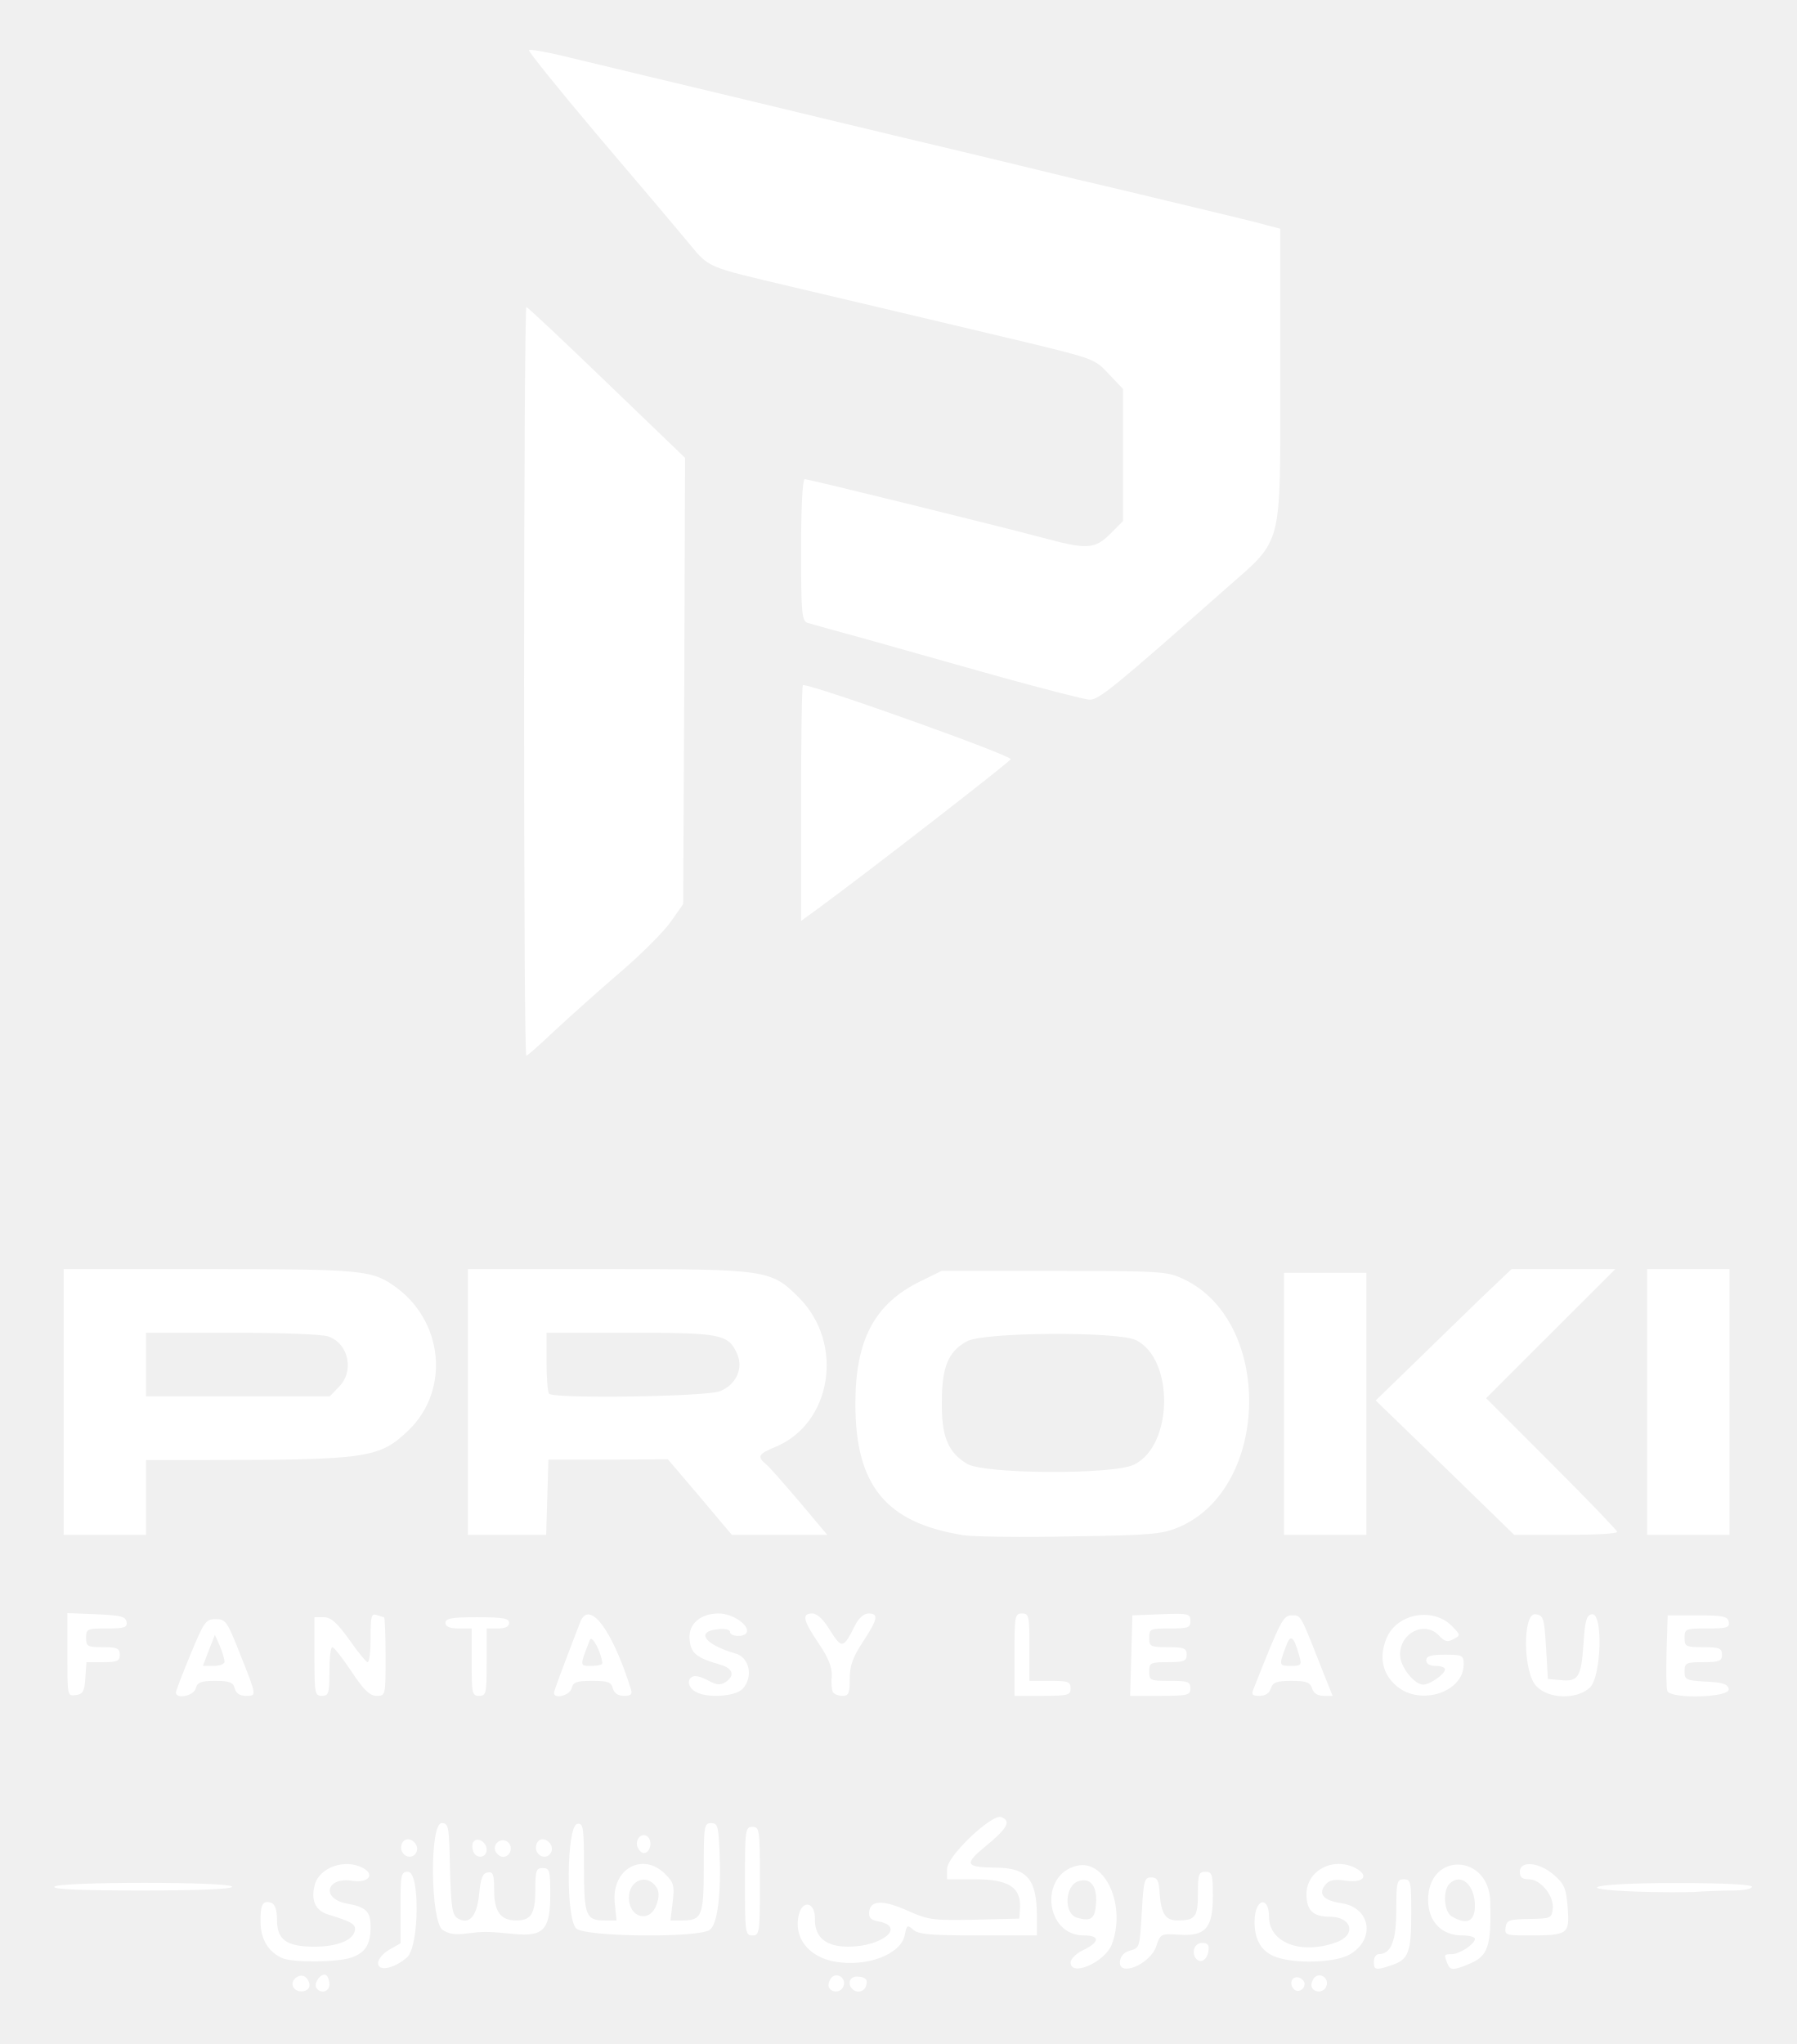
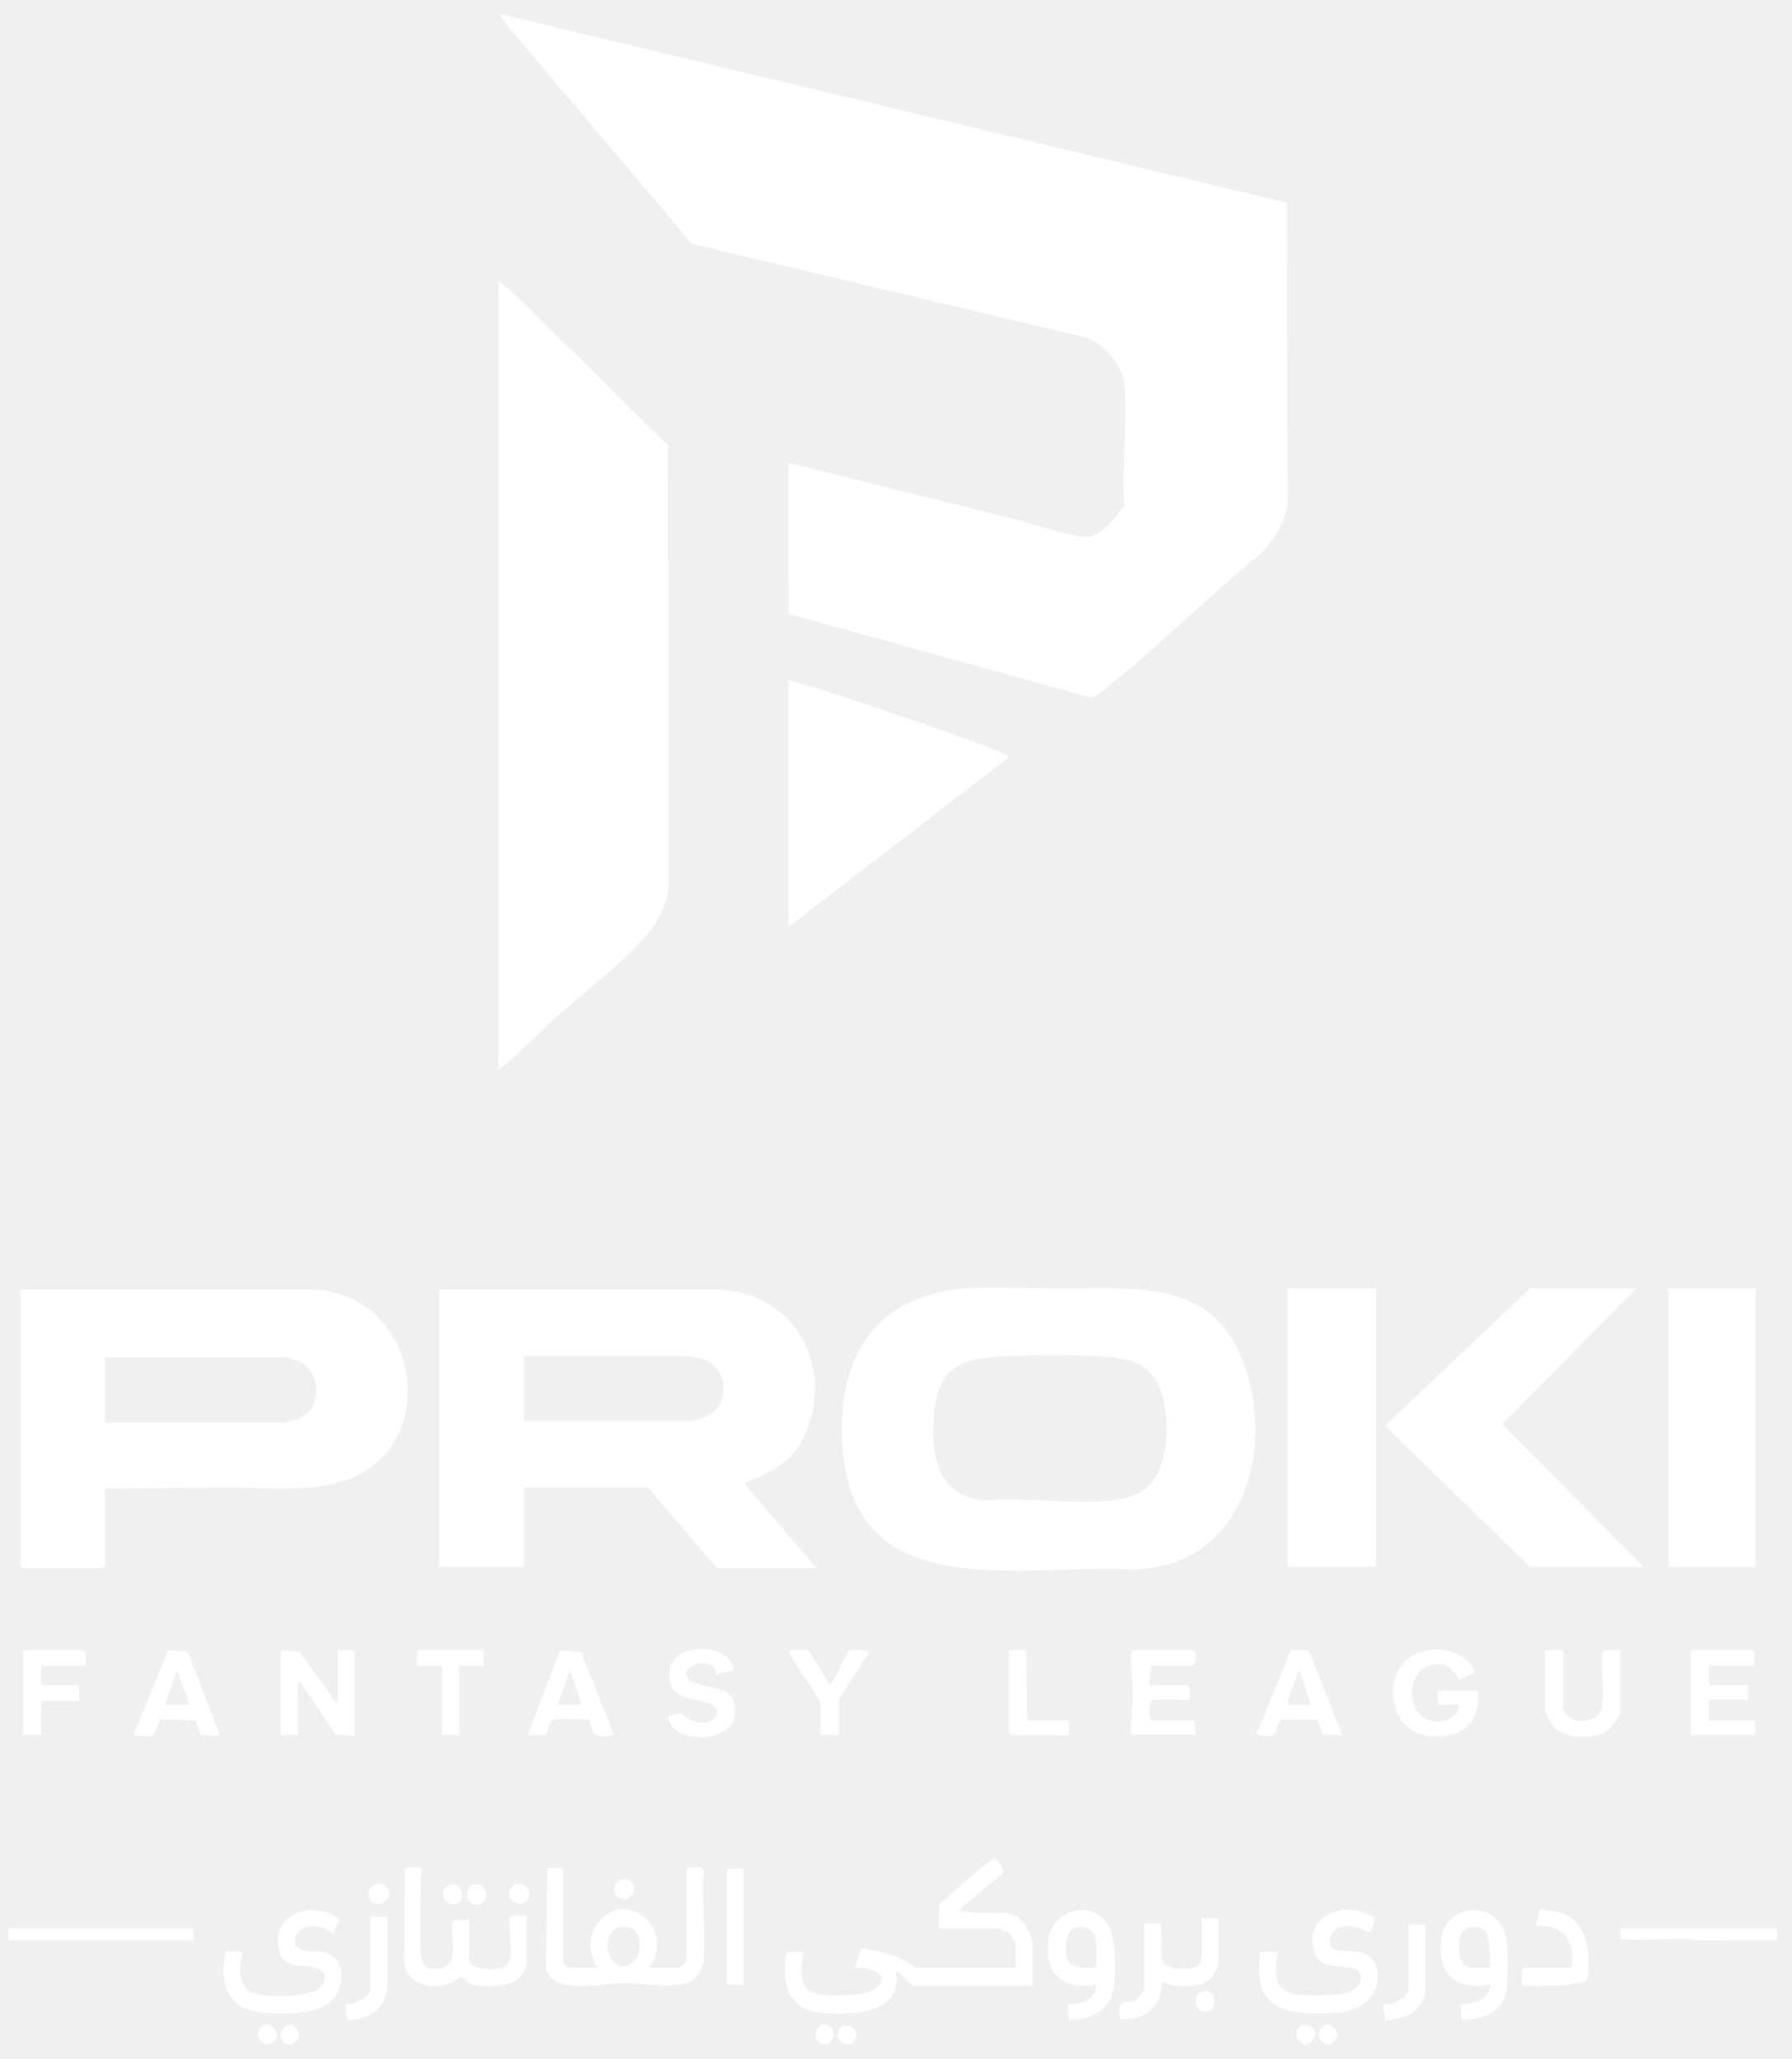
- <svg xmlns="http://www.w3.org/2000/svg" viewBox="0 0 480 546" fill="#FFFFFF">
-   <path fill-rule="evenodd" d="M78.4 530.9C77.2 528.9 80.4 526.6 81.9 528.4C82.6 529.2 82.9 530.4 82.5 531C81.7 532.3 79.3 532.3 78.4 530.9ZM84.5 531C83.7 529.7 85.9 526.8 87.1 527.6C87.6 527.9 88 529 88 530.1C88 532.1 85.6 532.7 84.5 531ZM221.5 531C221.1 530.4 221.4 529.3 222 528.4C223.5 526.6 226.2 528.4 225.3 530.6C224.7 532.2 222.4 532.5 221.5 531ZM227.7 531.3C226.3 530 227 528 228.8 528C231.2 528 232 528.8 231.3 530.6C230.8 532.1 228.8 532.5 227.7 531.3ZM345.7 531.4C344.3 530 345 527.9 346.8 528.2C347.7 528.4 348.5 529.2 348.5 529.9C348.5 531.5 346.7 532.4 345.7 531.4ZM350.5 531C350.1 530.4 350.4 529.3 351 528.4C352.5 526.6 355.2 528.4 354.3 530.6C353.7 532.2 351.4 532.5 350.5 531ZM101 524.4C101 523.3 102.4 521.7 104 520.8L107 519.1 107 509.5C107 500.7 107.1 500 109 500C112.2 500 112 519.7 108.8 522.8C105.4 525.8 101 526.8 101 524.4ZM286 524.2C286 523.3 287.5 521.8 289.2 521C293.8 518.8 294 517 289.5 517C279.2 517 277.5 500.9 287.6 498.4C295.3 496.5 300.9 509.1 297 519.4C295.2 524.1 286 528.2 286 524.2ZM299.2 523.8C299.4 522.4 300.4 521.4 302 521C304.4 520.4 304.5 520 305 511C305.5 502.3 305.7 501.5 307.5 501.5C309.2 501.5 309.6 502.3 309.8 506C310.2 511.2 311.4 513 314.5 513C319.3 513 320 512.1 320 505.9C320 500.7 320.2 500 322 500C323.8 500 324 500.7 324 506.5C324 515.1 322 517.3 314.9 516.8C310.1 516.5 310 516.6 308.9 519.8C307.3 524.8 298.5 528.3 299.2 523.8ZM367 524C367 522.9 367.6 522 368.3 522C371.6 522 373 518.5 373 510.2C373 502.7 373.2 502 375 502C376.9 502 377 502.7 377 511.1C377 521.4 376.3 523.4 371.9 524.9C367.5 526.4 367 526.3 367 524ZM386.6 524.4C385.7 522.1 385.8 522 387.8 522C389.9 522 394 519.3 394 517.9C394 517.4 392.5 517 390.6 517C385.1 517 381.5 513.3 381.5 507.5C381.5 494.6 397.8 495.1 398.1 508C398.4 520 397.5 522.5 392.5 524.6C388.1 526.4 387.4 526.4 386.6 524.4ZM223 524C215.9 522.7 211.9 517.5 213.4 511.4C214.5 507.3 217.8 508.2 217.7 512.6C217.6 517.5 220.6 520 226.6 520C235.5 520 242 514.8 234.9 513.3C232.6 512.9 232 512.3 232.2 510.6C232.6 507.5 236.1 507.5 242.7 510.5C248.1 512.9 249.4 513 260.4 512.8L272.3 512.5 272.5 509.5C272.7 504.1 269.3 502 260.5 502L253 502 253 499.2C253 495.8 265 484.4 267.5 485.4C270.2 486.4 269.1 488.4 263.5 493C257.4 498 257.7 498.8 266.3 498.9C274.5 499 277 502.1 277 512.1L277 517 261.3 517C248.6 517 245.3 516.7 244 515.5C242.4 514.1 242.2 514.2 241.7 516.9C240.6 522.1 231.6 525.5 223 524ZM75.5 523.1C71.8 521.5 69.7 518.2 69.6 513.6C69.5 508.7 70.2 507.5 72.5 508.3C73.5 508.7 74 510.3 74 512.9C74 518.2 76.6 520 84 520C90.1 520 94.3 518.3 94.8 515.7C95.1 514 93.9 513.3 87.6 511.4C84.2 510.3 83 507.6 84.1 503.4C85.4 498.8 92.2 496.4 97 499C100.3 500.8 98.3 503.1 94.1 502.4C87.1 501.3 85.7 507.2 92.7 508.5C97.8 509.4 99 510.6 99 514.7C99 519.4 97.6 521.6 93.9 522.9C90.2 524.2 78.5 524.3 75.5 523.1ZM319.7 523.4C318.1 521.8 319 519 321.1 519C322.6 519 323.1 519.5 322.8 521.2C322.5 523.4 320.9 524.5 319.7 523.4ZM340.2 522.5C336.5 520.9 334.8 517.3 335.2 512.1C335.7 506.9 339 506.8 339 512C339 518.9 347.4 522.2 356.8 518.9C362.4 517 361.3 512 355.2 512C350.8 512 349 510.3 349 506C349 499.7 356.1 495.9 362.1 499C365.8 501 364.4 503 359.7 502.4C356.5 501.9 355.1 502.2 354.1 503.4C352 505.9 353.5 507.7 358.4 508.4C366.1 509.6 367.5 517.9 360.7 522C356.8 524.4 345.2 524.7 340.2 522.5ZM118.2 515.5C115 513.1 114.7 487 118 487C119.8 487 120 487.8 120.2 499.1C120.5 509.4 120.8 511.5 122.2 512.4C125.3 514.3 127.4 512 128 505.9C128.4 501.8 128.9 500.4 130.2 500.2C131.7 499.9 132 500.6 132 504.9C132 510.6 133.7 513 137.9 513C141.9 513 143 511.2 143 504.8C143 499.7 143.2 499 145 499C146.8 499 147 499.7 147 506C147 515.5 145.2 517.4 137.2 516.6C129.9 515.9 129.3 515.9 124.5 516.5C121.7 516.9 119.8 516.6 118.2 515.5ZM154 515.2C151.1 512.8 151.3 487.8 154.2 487.2C155.8 486.9 156 488 156 498.7C156 511.8 156.5 513 161.6 513L164.7 513 164.2 508.1C163.4 499.2 171.7 494.6 177.7 500.6C180 502.9 180.2 503.7 179.7 508.1L179.1 513 182.3 513C187.5 513 188 511.8 188 498.8C188 487.8 188.1 487 190 487C191.7 487 191.9 487.8 192.2 494.2C192.7 506 191.7 514 189.6 515.5C186.7 517.7 156.7 517.4 154 515.2ZM199 502.5C199 488.7 199.1 488 201 488C202.9 488 203 488.7 203 502.5C203 516.3 202.9 517 201 517C199.1 517 199 516.3 199 502.5ZM402.2 514.8C402.5 512.9 403.2 512.7 408.5 512.6C414.2 512.5 414.5 512.4 414.8 509.9C415.2 506.5 411.6 502 408.4 502C406.7 502 406 501.5 406 500C406 496.9 411.2 497.4 415.2 500.9C417.9 503.3 418.4 504.5 418.8 509.7C419.3 516.7 418.9 517 408.2 517C402.3 517 401.9 516.9 402.2 514.8ZM292.8 508.4C293.1 503.8 291.3 501.5 288.1 502.5C284.4 503.7 284.1 511.3 287.8 512.3C291.5 513.3 292.5 512.6 292.8 508.4ZM394 509.1C394 503.4 390.2 500.2 387.2 503.2C385.4 505 385.7 510.7 387.8 511.9C391.8 514.3 394 513.3 394 509.1ZM175.4 508.7C176.1 506.8 176.1 505.3 175.4 504.2C172.9 500.3 168 502.2 168 506.9C168 512.4 173.7 513.8 175.4 508.7ZM437.2 505.3C418.7 504.6 425.9 503 447.5 503C460.5 503 468 503.4 468 504C468 504.6 465.6 505 462.8 505C459.9 505 455.2 505.2 452.5 505.4C449.8 505.5 442.9 505.5 437.2 505.3ZM14.5 504C15.3 502.6 62 502.6 62 504C62 504.6 53.3 505 37.9 505C22.2 505 14.1 504.7 14.5 504ZM107.3 494.4C107 493.6 107.2 492.4 107.8 491.8C109.3 490.3 112.1 492.6 111.3 494.6C110.6 496.5 108.1 496.4 107.3 494.4ZM126.4 494.5C126.1 493.7 126.1 492.6 126.4 492.1C127.4 490.5 130 492 130 494.1C130 496.3 127.2 496.7 126.4 494.5ZM132.3 494.4C131.6 492.4 134 490.7 135.7 492.1C137.2 493.4 136.3 496 134.4 496C133.6 496 132.7 495.3 132.3 494.4ZM143.3 494.4C143 493.6 143.2 492.4 143.8 491.8C145.3 490.3 148.1 492.6 147.3 494.6C146.6 496.5 144.1 496.4 143.3 494.4ZM170.3 493.4C169.5 491.3 171.6 489.2 173.1 490.7C174.4 492 173.6 495 172 495C171.4 495 170.7 494.3 170.3 493.4ZM18 442L18 430.9 25.7 431.2C32.2 431.5 33.5 431.8 33.8 433.2C34.1 434.7 33.3 435 28.6 435C23.3 435 23 435.1 23 437.5C23 439.8 23.4 440 27.5 440C31.3 440 32 440.3 32 442C32 443.7 31.3 444 27.6 444L23.1 444 22.8 448.2C22.6 451.8 22.1 452.6 20.2 452.8C18 453.1 18 453 18 442ZM47 452.1C47 451.6 48.8 447 50.9 441.9C54.5 433.2 55 432.5 57.6 432.5C60.3 432.5 60.7 433.1 64.2 442C68.7 453.3 68.6 453 65.6 453C64.1 453 63 452.3 62.7 451C62.3 449.4 61.3 449 57.5 449C53.7 449 52.7 449.4 52.3 451C51.8 453 47 454 47 452.1ZM84 442.5L84 432 86.5 432C88.4 432 90 433.4 93.3 438C95.6 441.3 97.8 444 98.2 444C98.7 444 99 441 99 437.4C99 431.8 99.2 430.9 100.6 431.4C101.5 431.7 102.4 432 102.6 432C102.8 432 103 436.7 103 442.5C103 452.9 103 453 100.6 453C98.8 453 97.2 451.5 93.9 446.5C91.5 442.9 89.2 440 88.8 440C88.3 440 88 442.9 88 446.5C88 452.3 87.8 453 86 453C84.1 453 84 452.3 84 442.5ZM126 444L126 435 122.5 435C120.1 435 119 434.5 119 433.5C119 432.3 120.6 432 127.5 432C134.4 432 136 432.3 136 433.5C136 434.5 135 435 133 435L130 435 130 444C130 452.3 129.9 453 128 453C126.1 453 126 452.3 126 444ZM148 452.2C148 451.6 150 446.3 155 433.3C157.4 427.2 163.5 435.2 168.5 451.1C169 452.6 168.6 453 166.7 453C165.1 453 164.1 452.3 163.7 451C163.3 449.3 162.3 449 158.2 449C154.1 449 153.1 449.3 152.7 451C152.2 452.9 148 454 148 452.2ZM185.8 451.9C183.7 450.7 183.4 448.4 185.2 447.8C185.9 447.5 187.7 448.1 189.2 448.9C191.3 450.1 192.4 450.2 193.7 449.4C196.4 447.7 195.9 445.7 192.5 444.7C185.9 442.8 184.5 441.6 184.2 437.8C183.9 433.8 187.1 431 192 431C195.8 431 200.5 434.3 199.4 436.2C198.6 437.4 195 437.2 195 435.9C195 435.3 193.6 435 191.8 435.2C185.7 435.8 188.2 439.3 196.5 441.7C200.2 442.7 201.3 448 198.4 451.1C196.5 453.2 188.8 453.7 185.8 451.9ZM222.5 452C222.2 451.5 222 449.6 222.2 447.8C222.3 445.4 221.4 443 218.7 439C214.5 432.8 214.1 431 217 431C218.3 431 220 432.6 221.8 435.6C224.9 440.5 225.3 440.4 228.4 434.2C229.4 432.2 230.8 431 232 431C234.8 431 234.5 432.5 230.5 438.6C227.8 442.7 227 444.9 227 448.4C227 452.3 226.7 453 225.1 453C224 453 222.9 452.6 222.5 452ZM271 442C271 431.7 271.1 431 273 431C274.9 431 275 431.7 275 440L275 449 280.5 449C285.3 449 286 449.2 286 451C286 452.8 285.3 453 278.5 453L271 453 271 442ZM302.2 442.2L302.5 431.5 310.2 431.2C317.5 430.9 318 431.1 318 433C318 434.8 317.4 435 312.5 435C307.3 435 307 435.1 307 437.5C307 439.8 307.3 440 312 440C316.3 440 317 440.3 317 442C317 443.7 316.3 444 312 444C307.3 444 307 444.2 307 446.5C307 448.9 307.3 449 312.5 449C317.3 449 318 449.2 318 451C318 452.8 317.3 453 310 453L301.9 453 302.2 442.2ZM335 450.8C342.3 432.4 342.8 431.5 345.2 431.5C347.6 431.5 347.3 431 353.9 447.8L356 453 353.6 453C352 453 350.9 452.3 350.5 451C350 449.4 349 449 345 449C341 449 340 449.4 339.5 451C339.1 452.3 338 453 336.5 453C334.4 453 334.2 452.7 335 450.8ZM373.1 450.4C369.3 447.2 368.3 442.6 370.4 437.6C373.2 430.9 383 429.2 388 434.5C390.2 436.8 390.2 436.8 388.2 437.9C386.7 438.7 385.9 438.5 384.5 437C380.7 432.8 374 436.1 374 442C374 445.2 377.8 450 380.2 450C382 450 386 447.2 386 445.9C386 445.4 384.9 445 383.5 445C381.9 445 381 444.4 381 443.5C381 442.4 382.2 442 386 442C390.7 442 391 442.2 391 444.6C391 452 379.5 455.8 373.1 450.4ZM410.5 450.5C406.8 446.9 406.7 430.7 410.2 431.2C412.3 431.5 412.5 432.1 413 440L413.5 448.5 416.9 448.8C421.6 449.3 422.4 448 423 439.2C423.4 432.9 423.8 431.5 425.2 431.2C428.3 430.6 427.8 447.9 424.7 450.8C421.3 454 413.8 453.9 410.5 450.5ZM445.4 451.7C445.1 450.9 445.1 446.1 445.2 440.9L445.5 431.5 453.5 431.5C460.3 431.5 461.5 431.8 461.8 433.2C462.1 434.8 461.3 435 456.1 435C450.3 435 450 435.1 450 437.5C450 439.8 450.3 440 455 440C459.3 440 460 440.3 460 442C460 443.7 459.3 444 455 444C450.4 444 450 444.2 450 446.5C450 448.7 450.4 448.9 455.7 449.2C460.3 449.4 461.6 449.9 461.8 451.2C462.2 453.5 446.3 453.9 445.4 451.7ZM60 443.8C59.9 443.1 59.4 441.2 58.7 439.6L57.4 436.7 55.8 440.8L54.2 445 57.1 445C58.8 445 60 444.5 60 443.8ZM160.9 444.2C160.6 441.4 158.2 436.7 157.6 438C154.8 445.2 154.8 445 158 445C159.7 445 161 444.7 160.9 444.2ZM347 442C345.5 436.8 344.7 436.4 343.4 440.1C341.6 444.9 341.7 445 344.9 445C347.7 445 347.8 444.8 347 442ZM257.4 410.1C236.7 406.8 228.5 396.9 228.5 375C228.5 357.9 233.6 348.3 245.8 342.3L251.5 339.5 281.5 339.5C309.8 339.5 311.8 339.6 316 341.6C340.1 352.7 339.4 397.4 315 407.9C310.5 409.8 307.8 410.1 286.3 410.4C273.2 410.7 260.2 410.5 257.4 410.1ZM17 374.5L17 339 55.8 339C95.8 339 99.2 339.3 105 343.3C118.4 352.4 120.4 371.1 109.2 382C101.4 389.5 98.3 390 54.8 390L39 390 39 400L39 410 28 410L17 410 17 374.5ZM125 374.5L125 339 162.3 339C204.9 339 206 339.2 213.4 346.6C225.7 358.9 222.2 380.5 206.9 386.6C202.6 388.4 202.2 389.1 204.6 391.1C205.5 391.8 209.5 396.4 213.6 401.2L221 410 208.3 410L195.5 410 187 399.9L178.4 389.8 162.5 389.9L146.5 389.9 146.2 400L145.9 410 135.5 410L125 410 125 374.5ZM343 375L343 340 354 340L365 340 365 375L365 410 354 410L343 410 343 375ZM386 392L367.5 374.1 377.5 364.4C383 359 391.2 351.1 395.6 346.8L403.8 339 417.6 339L431.5 339 414.2 356.3L397 373.5 414.5 391C424.1 400.6 432 408.8 432 409.2C432 409.7 425.8 410 418.2 410L404.5 410 386 392ZM440 374.5L440 339 451 339L462 339 462 374.5L462 410 451 410L440 410 440 374.5ZM303 391.2C313.4 386.1 313.7 363.1 303.5 358C298.7 355.6 262.7 355.8 258.3 358.3C253.3 361 251.6 365.2 251.6 374.5C251.5 383.7 253.2 387.9 258.3 391C262.9 393.8 297.5 394 303 391.2ZM90.5 370.5C94.7 366.4 93.2 358.9 87.7 357C86 356.4 75.2 356 61.9 356L39 356 39 364.5L39 373 63.5 373L88.1 373 90.5 370.5ZM192.4 371.6C196.8 369.8 198.7 365.3 196.8 361.4C194.5 356.4 192.4 356 168.2 356L146 356 146 363.8C146 368.1 146.3 372 146.7 372.3C148 373.7 188.9 373.1 192.4 371.6ZM140 182C140 127 140.3 82 140.6 82C140.9 82 150.6 91.1 162.1 102.2L183 122.3 182.8 181.9L182.5 241.5 179.2 246.2C177.4 248.8 171.3 254.9 165.7 259.7C160.1 264.5 152.3 271.5 148.3 275.2C144.3 279 140.9 282 140.6 282C140.2 282 140 237 140 182ZM214 214.5C214 197.2 214.2 183 214.5 183C217.7 183 270 201.7 270 202.8C269.9 203.4 232.7 232.3 218.4 242.8L214 246 214 214.5ZM267.5 180.9C255.9 177.6 240 173.2 232 170.9C224 168.7 216.7 166.7 215.8 166.4C214.2 165.9 214 164.1 214 146.9C214 135.1 214.4 128 215 128C216.1 128 268.8 141 279.9 144C290.4 146.8 292.6 146.6 296.6 142.6L300 139.2 300 121.6L300 103.9 296.2 99.9C292.5 95.9 292.1 95.8 274 91.4C249.6 85.6 229.8 80.9 211.5 76.6C188.3 71.1 189.6 71.7 183.7 64.6C180.9 61.2 170 48.3 159.6 36.1C149.3 23.9 141 13.6 141.3 13.4C141.6 13.1 145.6 13.8 150.2 14.9C154.8 16 165.2 18.5 173.5 20.5C181.8 22.5 193.2 25.2 199 26.6C204.8 28 216.9 30.9 226 33.1C235.1 35.3 249 38.6 257 40.5C265 42.4 278.9 45.8 288 48C297.1 50.1 311.2 53.5 319.5 55.5C327.8 57.5 336.2 59.5 338.2 60.1L342 61.1 342 100.4C342 147.2 342.9 143.6 327.4 157.3C297.4 183.8 293.5 187 291 186.9C289.6 186.8 279.1 184.1 267.5 180.9Z" />
+ <svg xmlns="http://www.w3.org/2000/svg" viewBox="60 137 476 547">
+   <path fill="#fff" d="M131.453 680.102h-1.039c-1.687-1.09-2.766-2.7-1.2-4.48 2.49-2.829 6.891 2.765 2.24 4.48m154.487 0h-1.382c-4.133-1.84-.954-7.133 2.09-4.332 1.804 1.66.913 3.039-.708 4.332m-148.269 0h-1.383c-4.086-2.254.168-7.547 2.613-4.168 1.282 1.773.336 3.136-1.23 4.168m269.582 0h-.692c-1.113-.973-2.132-.774-2.113-2.594.063-5.602 8.88-.754 2.805 2.594" />
+   <path fill="#fff" d="M413.477 680.102h-1.04c-4.488-1.52-.636-7.391 2.083-4.329 1.484 1.676.609 3.325-1.043 4.329m-133.754 0h-1.04c-4.238-1.36-1.038-7.153 1.91-4.5 1.653 1.488.778 3.496-.87 4.5M199.191 497.27v16.765l.52.516h43.894c.645 0 3.973-1.145 4.684-1.535 5.703-3.149 5.14-12.766-1.41-14.871-.89-.286-3.516-.875-4.313-.875Zm-22.464-17.625 74.824.003c19.254.907 30.015 20.067 22.703 37.559-3.332 7.961-8.36 10.516-15.82 13.559-.329.132-.614-.196-.497.554l19.02 22.285h-26.441l-18.317-21.425h-33.008v21.082h-22.464Zm149.582 17.726c-11.727.629-17.34 3.23-18.243 15.973-.757 10.633 1.168 21.172 13.653 22.285 10.597-1.465 32.719 2.933 41.527-2.356 7.047-4.234 7.57-17.14 5.895-24.328-2.395-10.261-9.012-11.285-18.383-11.687-7.64-.332-16.813-.293-24.45.113m-5.917-18.289c7.648-.133 15.433.254 23.113.234 19.867-.05 39.574-2.156 47.336 21.063 7.828 23.414-1.3 52.672-29.383 53.57-29.32-1.75-74.527 10.442-77.586-32.316-1.848-25.867 10.067-42.078 36.52-42.551M87.902 514.898h47.524c.46 0 3.004-.664 3.617-.875 6.617-2.273 6.512-12.62.484-15.324-.62-.281-2.902-1.082-3.41-1.082H87.902Zm0 17.625v20.563c-.218.336-1.242.52-1.554.52H65.957l-.52-.52v-73.441l76.918-.016c30.348.258 36.493 45.21 5.704 51.703-9.414 1.984-20.36.715-29.899.828Zm406.793-53.226-35.613 36.117 37.688 37.848h-30.243l-38.543-37.496 38.543-36.47Zm-69.125 73.965h-23.5V479.3h23.5Zm100.922-73.965v73.965h-23.156v-73.098c0-.121-.613-.387.172-.867ZM309.445 643.293c.188-.66 8.91-8.074 10.203-9.148 1.067-.887 2.747-2.442 3.778-3.141 1.547-1.055 2.988 2.234 3.25 3.433l-11.016 9.196-.683 1.215c1.375-.235 2.656.285 3.957.359 5.925.344 11.437-1.812 14.425 4.934.18.41.97 2.613.97 2.832v11.578H303.05c-1.328 0-4.469-4.375-5.012-3.801 1.875 11.16-11.293 11.691-19.195 11.07-9.485-.746-11.473-7.937-9.801-16.218l4.457-.036c-.863 5.047-1.695 10.723 5.016 11.399 3.554.355 12.472.512 14.879-2.395 3.183-3.84-3.438-4.945-6.07-4.863-.204-.187 1.23-4.941 1.952-5.14 3.532.71 7.461 1.48 10.723 3.011.625.29 3.195 2.133 3.395 2.133h26.44v-6.395c0-.152-1.276-2.343-1.546-2.597-.414-.387-2.68-1.375-3.121-1.375h-15.723Zm-85.113 5.789c-3.934 1.016-3.883 9.016.43 10.129 6.363 1.637 7.64-12.215-.43-10.129m-5.441 10.629c-6.547-8.258 3.648-20.426 12.414-13.277 3.816 3.113 4.402 9.617 1.066 13.277h7.777c.747 0 2.41-1.606 2.262-2.578l.031-23.469c.317-.965 3.207-.578 4.121-.414l.344 1.04c-.582 7.546.723 16.097-.023 23.515-.309 3.07-2.274 5.812-5.438 6.316-5.46.867-10.488-.281-15.812-.285-4.934-.004-19.399 3.434-20.543-3.973l.3-26.613 3.614-.082.508.5.043 23.8c-.168.755.918 2.243 1.562 2.243Zm-34.215-12.789v10.543c0 3.11 7.941 3.16 9.773 1.914 2.328-1.59.531-10.266.988-12.926.352-1.074 3.47-.379 4.446-.566v13.304c0 .649-1.64 3.133-2.238 3.637-2.43 2.027-10.528 2.496-13.09.977-.688-.407-1.438-1.688-2.125-1.688-4.535 4.324-14.887 3.278-15.028-4.312l.145-24.383c.36-.516 4.445-.625 4.648.223-.11.562-.312 1.097-.324 1.683-.129 6.336-.566 14.992.004 21.113.262 2.786 1.492 3.786 4.32 3.618 6.664-.387 2.97-8.426 4.14-12.813Zm214.972 8.641c-1.398 5.664-1.28 10.816 5.692 11.417 3.047.262 10.047.258 12.824-.68 2.129-.718 4.168-2.796 3.082-5.202-1.336-2.957-10.422.164-12.101-5.524-2.653-8.972 6.55-13.39 14.003-10.203 3.313 1.418 1.668 2.2 1.036 5.004-2.891-1.035-6.086-2.809-9.102-.98-1.59.96-2.387 3.87-1.11 5.152 1.805 1.805 9.063-.879 11.391 4.164 2.313 5.004-.957 10.355-5.828 12.07-4.914 1.73-16.777 1.77-21.094-1.394-4.703-3.45-4.07-8.633-3.628-13.824Zm-279.601-.348 4.492.351c-.98 3.344-1.504 8.914 2.285 10.672 3.512 1.633 14.563 1.399 17.739-.847 2.28-1.618 2.57-4.598-.317-5.508-4.101-1.293-9.297.676-10.289-5.613-1.496-9.477 9.77-12.407 16.129-7.47l-1.527 3.919c-2.41-2.446-8.758-3.11-9.965.754-1.531 4.89 4.703 3.504 7.469 4.168 6.234 1.496 5.746 10.09 1.257 13.543-4.379 3.367-16.55 3.418-21.582 1.597-6.617-2.386-7.226-9.59-5.691-15.566m14.516-79.836 5.035.324 9.82 13.848c-.102-.356.352-.742.352-.864V575.38c1.433.2 3.394-.52 4.492.52v22.292l-5.11-.421-9.129-13.668-.968-.079c.367.72 0 1.473 0 1.899v11.922h-4.493Zm321.421 84.331c-.437-2.526.133-6.42-.859-8.644-1.582-3.523-7.008-2.476-7.441 1.207-.293 2.477-.239 7.438 3.289 7.438Zm-7.605 13.83-.344-4.15c3.395.118 7.945-1.085 7.95-5.187-8.993 1.926-14.364-3.039-13.044-12.18 1.329-9.175 14.149-10.523 16.95-1.23.89 2.95 1.05 14.004-.036 16.762-1.773 4.52-6.96 6.218-11.476 5.984M345.98 649.07c-2.96.676-3.308 6.2-2.406 8.477.977 2.465 5.52 2.422 7.707 2l-.015-6.578c-.172-2.848-2.477-4.54-5.286-3.899m-1.976 24.465-.344-4.144c3.203.148 7.895-1.282 7.602-5.188-8.989 1.64-14.024-2.988-12.696-12.18 1.204-8.343 13.278-10.8 16.516-2.18 1.406 3.743 1.711 14.766-.078 18.274-2.031 3.985-6.746 5.735-11 5.418m108.008-87.441c1.59.445.492 4.758.078 5.953-1.89 5.426-7.297 6.676-12.516 6.14-8.496-.87-11.87-11.289-7.719-18.078 4.153-6.785 17.184-6.703 19.954 1.286l-3.954 1.824c-.558-.059-1.789-3.598-4.859-4.008-6.473-.86-9.433 5.941-7.121 11.266 2.21 5.09 10.926 5.48 11.816-.582h-5.53l-.345-3.801Zm-68.262 60.484V658.5c0 .719-1.36 3.344-1.934 3.941-2.71 2.82-9.445 2.758-12.757 1.079l-.461.562c.058 6.121-4.903 9.914-10.79 9.3-.511-.355-.652-4.007.247-4.292 1.27-.395 2.336.113 3.906-.93.535-.355 2.09-2.273 2.09-2.746v-17.453l4.496-.004.031 8.43c-.707 4.883 10.68 4.398 10.68 1.422v-11.23Zm-17.969-67.051-.347 5.184h10.195c.8.504.726 3.613.183 3.996-1.609-.098-9.085-.629-9.87.145-.7.691-.876 4.375.011 5.191h11.059c.984.91.363 2.566.52 3.8h-16.938c-.309-3.765.36-7.507.363-11.25.004-3.116-.758-6.788-.379-10.023.059-.5.043-.886.535-1.191h15.899l.465.574c.097.313.043.645.07.965.074.86.172 2.078-.535 2.61Zm160.364 0H514.05v5.184h10.367v3.8H514.05v5.532h12.094l.32 3.238-.492.563H509.21v-22.465h16.418c1.012 1.004.34 2.816.516 4.148m-50.804-4.148v15.383c0 1.105 1.887 2.96 3.012 3.21 3.117.688 6.921-.242 7.363-3.894.527-4.363-.445-9.664.043-14.133.355-1.086 3.773-.363 4.789-.566v16.074c0 1.379-2.613 4.738-3.817 5.512-3.562 2.293-11.843 1.941-14.382-1.82-.364-.54-1.848-3.293-1.848-3.692V575.38Zm-364.973 14.516-3.281-8.989-3.285 8.989Zm2.832 7.89-1.273-3.742-9.278-.29-2.003 4.392c-.868 0-5.079.386-5.13-.47l9.208-22.237 5.132.28 8.461 21.938-.546.48Zm295.091-7.89c-1.071-2.606-1.583-5.579-2.75-8.133-.157-.344-.212-.813-.704-.852-.508 3.082-2.469 5.903-2.766 8.985Zm8.296 7.949h-5.184l-1.347-3.93-9.485-.16c-1.035.355-1.277 3.758-2.297 4.27-1.296.648-3.109-.313-4.5-.18l9.149-22.489c1.387.282 4.101-.554 4.988.579Zm-202.188-7.949c-.582-3.157-2.05-6.215-2.937-9.332l-3.281 9.332Zm-.078-14.086 8.711 21.867c-.027.68-4.316.715-5.168-.012-.691-.594-1.031-3.844-1.617-3.98-1.816.34-8.828-.618-9.816.511-.696.79-.77 3.407-1.684 3.82l-4.512-.18 8.461-22.112.688-.348Zm40.516 4.75-4.488 1.39c-.473-6.277-12.145-1.61-6.692 1.672 4.555 2.742 12.946.277 11.504 9.535-1.035 6.653-16.652 7.64-17.605-.144l3.558-.992c1.77 2.597 7.246 3.84 9.035.953 2.426-3.91-6.117-4.282-8.09-4.989-3.624-1.297-4.671-3.82-4.124-7.562.996-6.84 15.675-7.5 16.902.137m-172.117-1.032h-11.75v5.184h9.504c1.011 1.004.34 2.816.52 4.148H70.968v8.985h-4.84v-22.465h16.074c1.012 1.004.336 2.816.516 4.148m192.165-4.148 5.367 8.984c.59.125 1.21-1.207 1.477-1.62.664-1.04 3.515-6.981 3.867-7.192.613-.38 5.14-.36 5.18.344-.743 2.265-7.942 11.746-7.942 13.136v8.813h-4.84v-8.465c0-.64-5.976-9.3-6.84-10.79-.578-1-1.332-2.023-1.453-3.21Zm202.359 84.331c1.012-.312.348-4.667.082-5.612-1.238-4.38-5.023-5.676-9.242-5.45l1.04-4.492c1.605.5 3.233.367 4.905.797 7.985 2.027 8.914 11.703 7.54 18.395-5.641 1.433-11.505 1.215-17.29 1.203.22-1.535-.535-3.64.524-4.84Zm-288.765-84.331v4.148h-6.567v18.317h-4.492v-18.317h-6.566v-4.148Zm-77.071 77.074H62.328v-3.11h49.078Zm216.699-77.074 4.27-.016.324.45.246 18.23h10.543c.953.848.383 2.402.532 3.574l-.688.41-15.227-.183Zm-70.503 88.824h-4.493v-30.758h4.493Zm-94.7-17.973v19.528c0 .312-.863 2.59-1.097 3.05-1.754 3.419-5.535 4.61-9.118 4.981-.757-.148-1-3.656-.804-4.363 1.972.117 6.527-1.742 6.527-4.012V646.23Zm275.801 2.075v17.8c0 1.254-1.379 3.7-2.281 4.63-2.281 2.335-5.223 2.577-8.277 3.058l-.848-4.406c2.258.504 6.914-1.395 6.914-3.973v-17.11Zm93.145 1.039.375.703-.2 2.406c-7.199-.055-14.414.063-21.617.016-.816-.008-1.574-.367-2.39-.375-5.848-.055-11.664.511-17.47.015v-2.765ZM162.457 638.04c2.992 2.546-2.047 6.98-4.07 3.55-1.774-3.008 1.945-5.363 4.07-3.55m33.383.347c1.773-2.41 5.894.039 4.555 3.004-1.485 3.277-6.907.195-4.555-3.004" />
+   <path fill="#fff" d="M227.77 637.008c2.316 2.531-1.262 5.887-3.68 3.851-2.8-2.351 1.27-6.476 3.68-3.851m152.09 28.976c3.41-.617 4.105 5.446.261 5.453-2.812.004-3.566-4.855-.262-5.453m-193.546-28.339c3.292-.598 4.05 5.074.558 5.382-3.144.282-3.918-4.773-.559-5.382m-6.566 0c3.016-.555 4.274 4.257 1.574 5.058-4.14 1.227-4.797-4.465-1.574-5.058m15.973-492.825c15.812 19.13 32.199 37.809 48.02 56.942l104.503 24.824c5.113 1.762 10.008 7.316 10.48 12.809.876 10.164-.667 21.578-.03 31.875-1.649 2.496-5.31 7.066-8.145 7.976-1.895.613-2.914.36-4.813.004-5.453-1.012-11.488-3.152-16.968-4.527-19.735-4.965-39.512-9.793-59.258-14.72l.047 40.075 80.125 22.195c1.445.11 3.011-1.53 4.183-2.453 14.145-11.14 27.13-24.5 41.215-35.804 3.094-3.11 6.61-8.641 6.992-13.07l-.187-80.09-209.04-50.145c-.288.254 2.516 3.672 2.876 4.11M192.484 212v208.855c.625.157.715-.257 1.078-.535 4.583-3.507 9.247-8.632 13.606-12.547 7.363-6.613 16.43-13.507 23.113-20.586 4.258-4.511 7.13-9.558 7.36-15.93l-.172-115.944c-9.403-9.09-18.54-18.473-27.961-27.56-4.52-4.358-11.27-11.636-15.946-15.218-.308-.234-.421-.57-.832-.57q-.105 0-.246.035m77.02 171.238 58.394-44.96c.211-.829-2.433-1.598-3.132-1.876-10.22-4.078-21.528-7.8-31.989-11.363-7.675-2.613-15.488-5.234-23.273-7.36Zm0 0" />
</svg>
